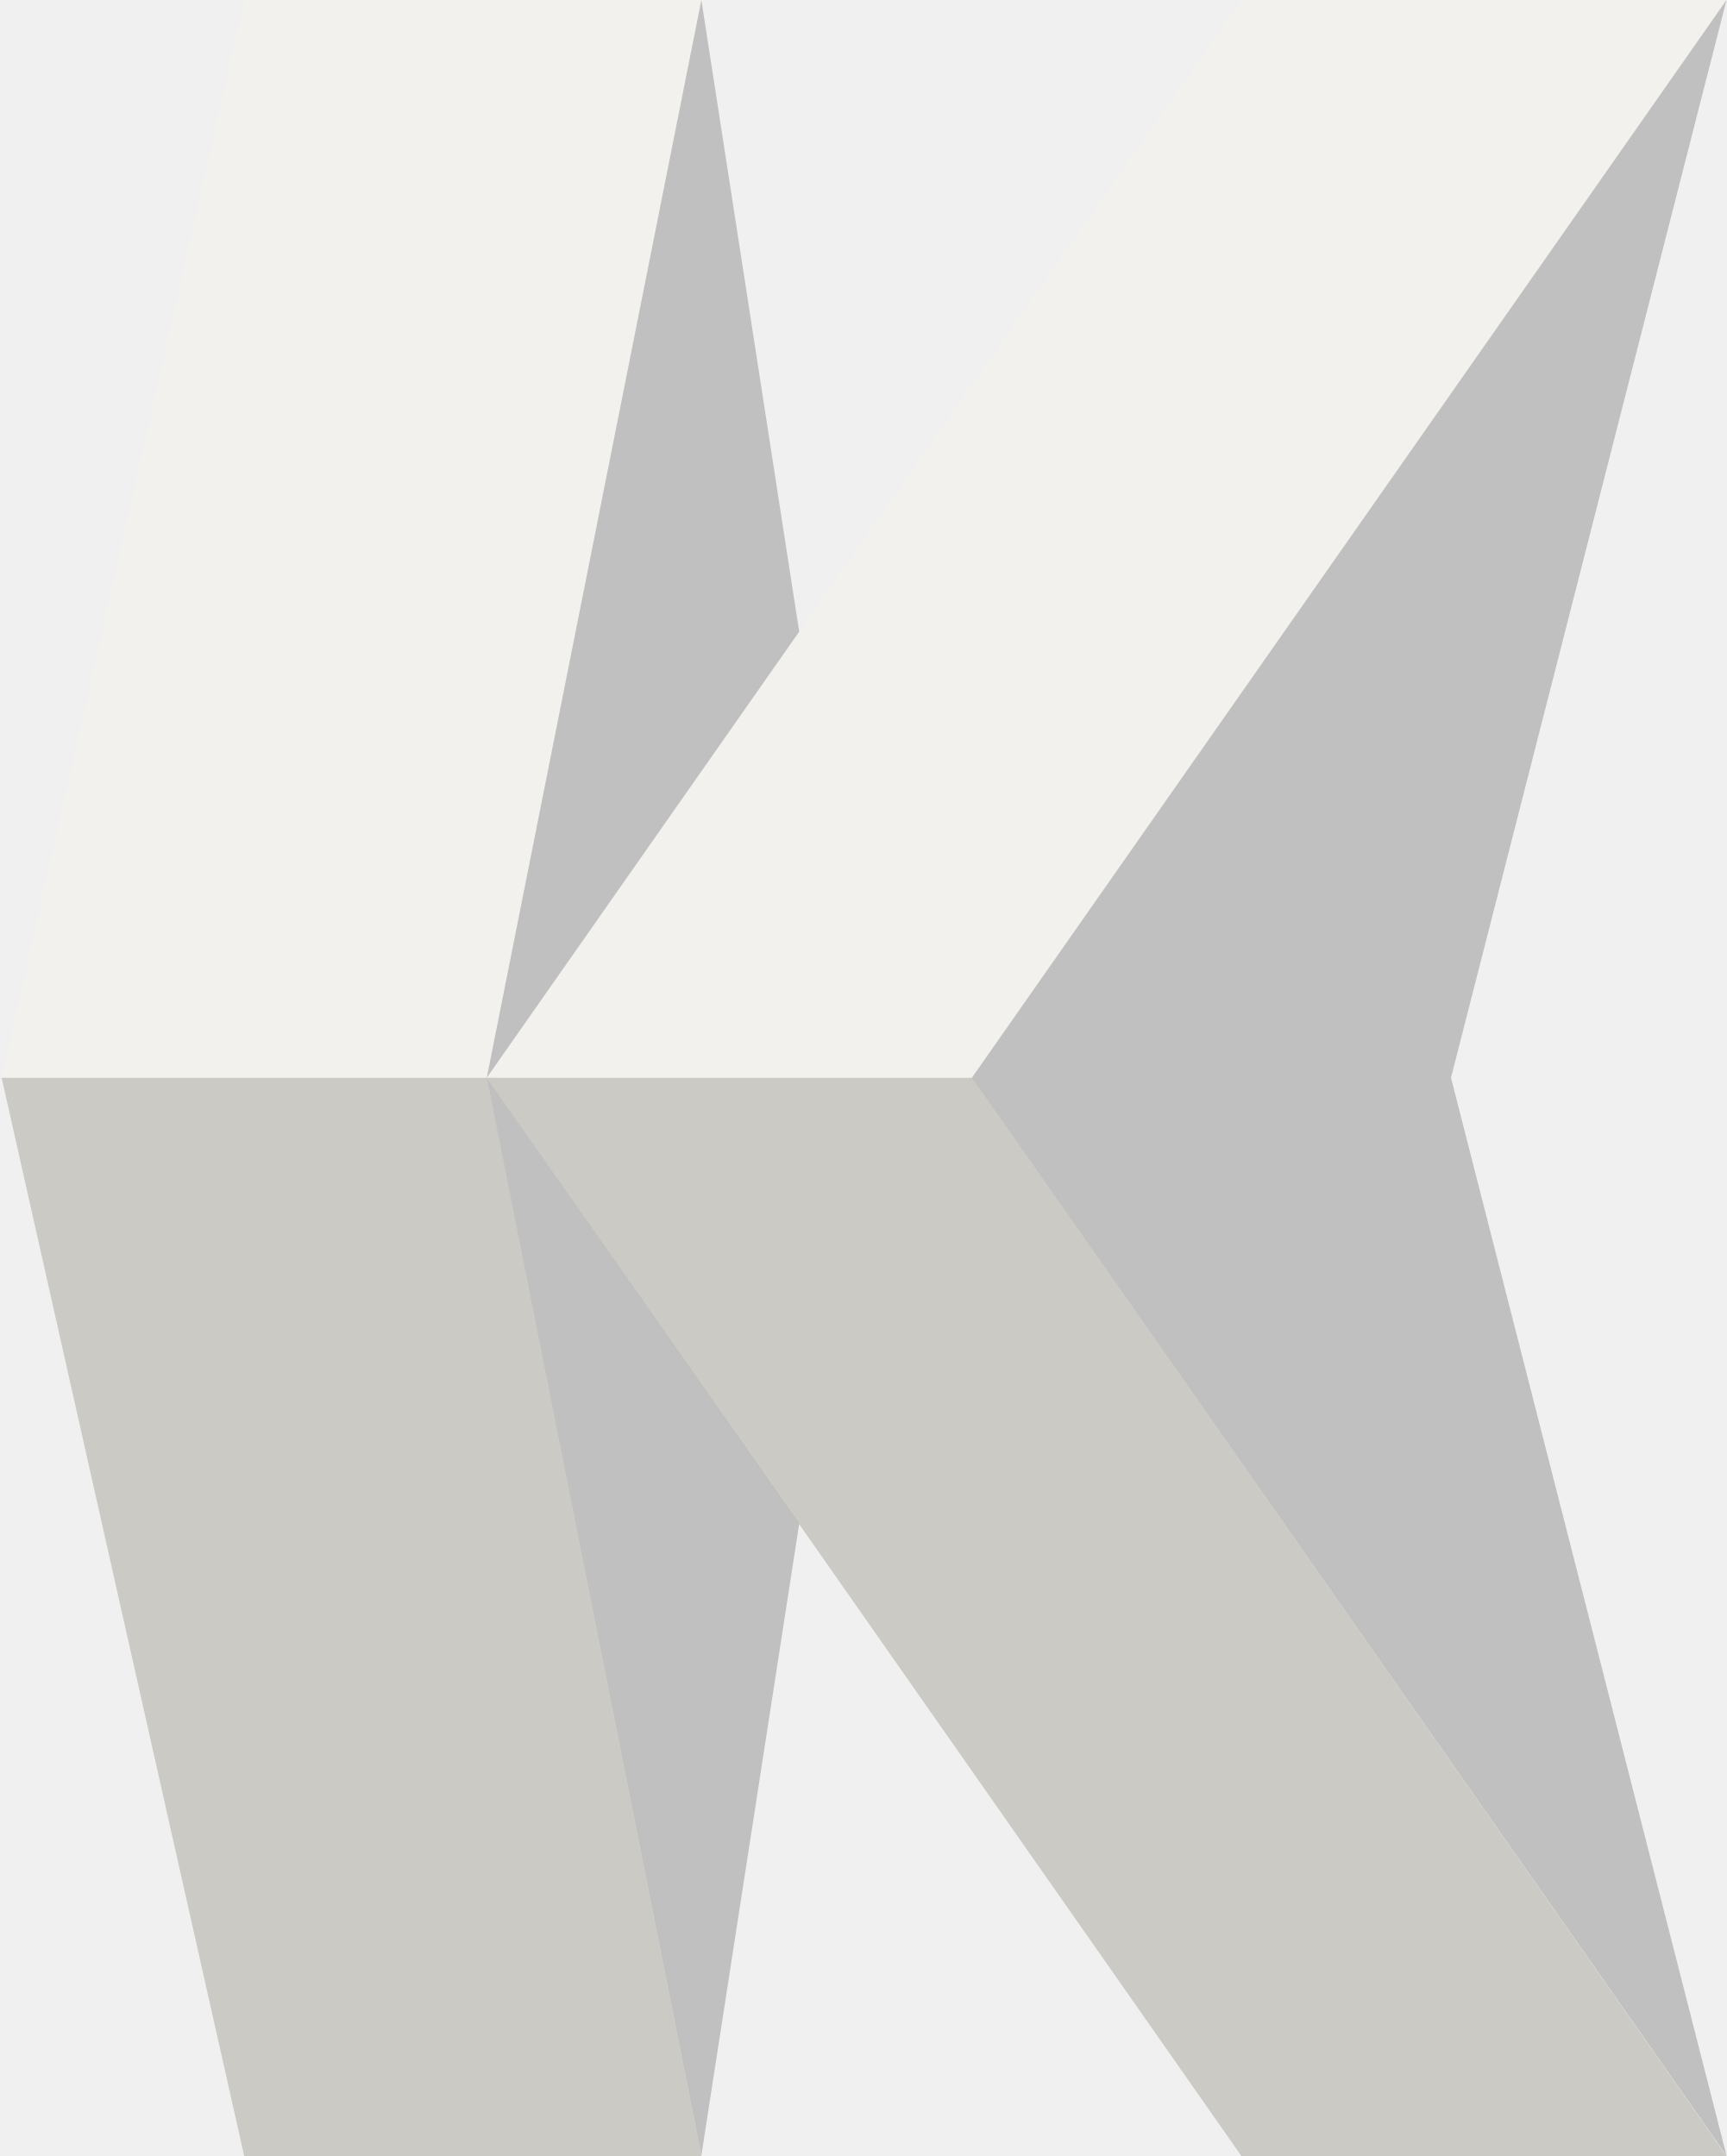
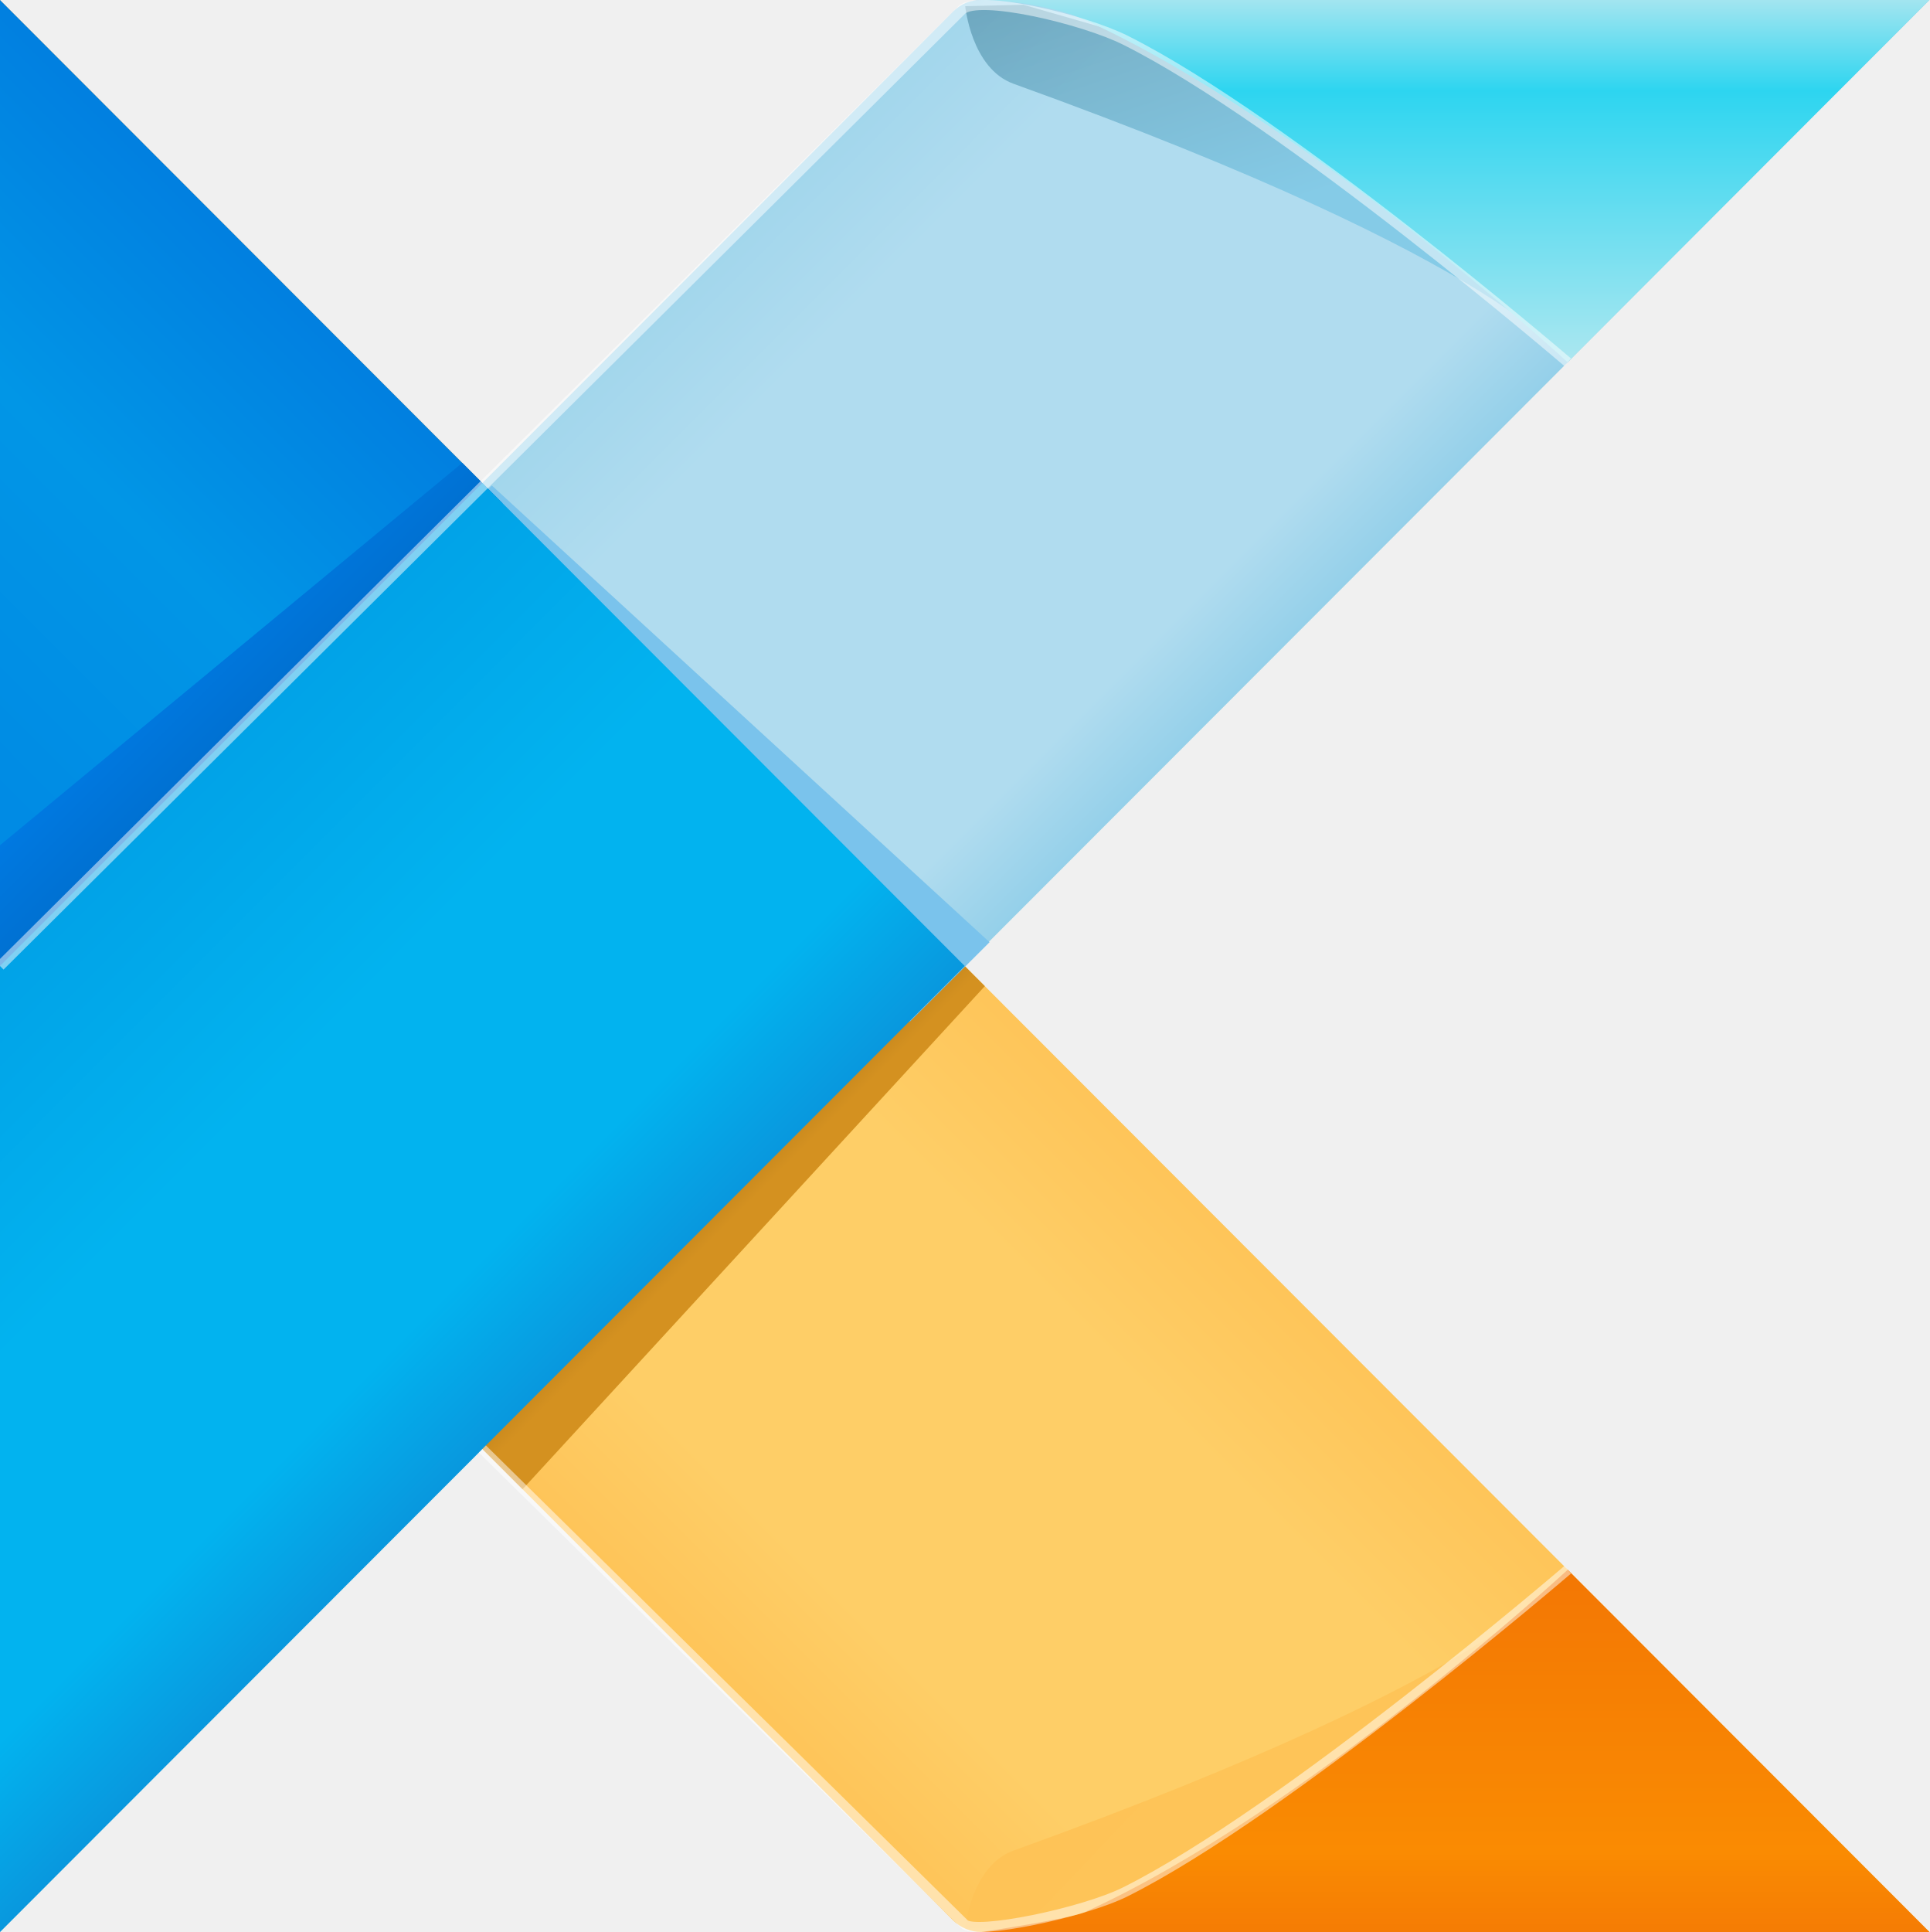
- <svg xmlns="http://www.w3.org/2000/svg" width="410" height="512" viewBox="0 0 410 512" fill="none">
-   <path d="M57.975 0L0.388 255.941H115.561L166.512 0H57.975Z" fill="#F2F1ED" />
-   <path d="M294.72 0L115.561 255.941H230.735L409.893 0H294.72Z" fill="#F2F1ED" />
-   <path d="M115.561 255.941L166.513 0L189.737 150.01L115.561 255.941Z" fill="black" fill-opacity="0.2" />
-   <path d="M409.893 0L230.735 255.941H344.486L409.893 0Z" fill="black" fill-opacity="0.2" />
-   <path d="M115.561 255.941H0.388L57.975 512H166.512L115.561 255.941Z" fill="#CBCAC5" />
-   <path d="M230.735 255.941H115.561L294.72 512H409.893L230.735 255.941Z" fill="#CBCAC5" />
-   <path d="M115.561 255.941L166.513 511.882L189.737 361.872L115.561 255.941Z" fill="black" fill-opacity="0.2" />
-   <path d="M409.893 511.882L230.735 255.941H344.486L409.893 511.882Z" fill="black" fill-opacity="0.2" />
+ <svg xmlns="http://www.w3.org/2000/svg" version="1.1" id="svg1" width="384.927" height="385.344" viewBox="0 0 384.927 385.344">
+   <defs id="defs1">
+     <linearGradient x1="32.5" y1="32" x2="20" y2="44.5" gradientUnits="userSpaceOnUse" gradientTransform="matrix(6.01448,0,0,6.021011,276.6525,77.41529)" spreadMethod="pad" id="linearGradient26">
+       <stop style="stop-opacity:1;stop-color:#fec458" offset="0" id="stop23" />
+       <stop style="stop-opacity:1;stop-color:#fece67" offset="0.264" id="stop24" />
+       <stop style="stop-opacity:1;stop-color:#fece67" offset="0.769" id="stop25" />
+       <stop style="stop-opacity:1;stop-color:#fec357" offset="1" id="stop26" />
+     </linearGradient>
+     <clipPath clipPathUnits="userSpaceOnUse" id="clipPath26">
+       <path d="M -2.5000001e-5,0 H 842 V 596 H -2.5000001e-5 Z" id="path26" />
+     </clipPath>
+     <mask maskUnits="userSpaceOnUse" x="0" y="0" width="1" height="1" id="mask26">
+       <path id="path27" d="M 0,0 H 842 V 596 H 0 Z" style="fill:url(#linearGradient28);fill-opacity:1;fill-rule:nonzero;stroke:none" transform="matrix(1.333333,0,0,1.333333,1142.667,0)" clip-path="url(#clipPath28)" />
+     </mask>
+     <linearGradient x1="34.5" y1="29.302" x2="5.922" y2="51.817" gradientUnits="userSpaceOnUse" gradientTransform="matrix(6.01448,0,0,-6.021011,276.6525,518.5847)" spreadMethod="pad" id="linearGradient28">
+       <stop style="stop-opacity:0.3;stop-color:#ffffff" offset="0" id="stop27" />
+       <stop style="stop-opacity:0.3;stop-color:#ffffff" offset="1" id="stop28" />
+     </linearGradient>
+     <clipPath clipPathUnits="userSpaceOnUse" id="clipPath28">
+       <path d="M 276,77 H 566 V 367 H 276 Z" id="path28" />
+     </clipPath>
+     <linearGradient x1="34.5" y1="29.302" x2="5.922" y2="51.817" gradientUnits="userSpaceOnUse" gradientTransform="matrix(6.021013,0,0,-6.021011,276.953,518.5847)" spreadMethod="pad" id="linearGradient30">
+       <stop style="stop-opacity:1;stop-color:#000000" offset="0" id="stop29" />
+       <stop style="stop-opacity:1;stop-color:#666666" offset="1" id="stop30" />
+     </linearGradient>
+     <clipPath clipPathUnits="userSpaceOnUse" id="clipPath30">
+       <path d="M 276.3,77 H 566.615 V 367 H 276.3 Z" id="path30" />
+     </clipPath>
+     <clipPath clipPathUnits="userSpaceOnUse" id="clipPath31">
+       <path d="M 1142.667,0 H 2265.333 V 794.667 H 1142.667 Z" id="path31" />
+     </clipPath>
+     <linearGradient x1="10.164" y1="10" x2="0.164" y2="20" gradientUnits="userSpaceOnUse" gradientTransform="matrix(6.01448,0,0,6.021011,276.6525,77.41529)" spreadMethod="pad" id="linearGradient33">
+       <stop style="stop-opacity:1;stop-color:#017fe0" offset="0" id="stop31" />
+       <stop style="stop-opacity:1;stop-color:#0196e6" offset="0.486" id="stop32" />
+       <stop style="stop-opacity:1;stop-color:#008be4" offset="1" id="stop33" />
+     </linearGradient>
+     <clipPath clipPathUnits="userSpaceOnUse" id="clipPath33">
+       <path d="M -2.5000001e-5,0 H 842 V 596 H -2.5000001e-5 Z" id="path33" />
+     </clipPath>
+     <mask maskUnits="userSpaceOnUse" x="0" y="0" width="1" height="1" id="mask33">
+       <path id="path34" d="M 0,0 H 842 V 596 H 0 Z" style="fill:url(#linearGradient35);fill-opacity:1;fill-rule:nonzero;stroke:none" transform="matrix(1.333333,0,0,1.333333,1142.667,0)" clip-path="url(#clipPath35)" />
+     </mask>
+     <linearGradient x1="9.377" y1="2.123" x2="4.157" y2="7.343" gradientUnits="userSpaceOnUse" gradientTransform="matrix(6.01448,0,0,-6.021011,276.6525,518.5847)" spreadMethod="pad" id="linearGradient35">
+       <stop style="stop-opacity:0.5;stop-color:#ffffff" offset="0" id="stop34" />
+       <stop style="stop-opacity:0;stop-color:#ffffff" offset="1" id="stop35" />
+     </linearGradient>
+     <clipPath clipPathUnits="userSpaceOnUse" id="clipPath35">
+       <path d="M 276,77 H 415 V 289 H 276 Z" id="path35" />
+     </clipPath>
+     <linearGradient x1="9.377" y1="2.123" x2="4.157" y2="7.343" gradientUnits="userSpaceOnUse" gradientTransform="matrix(6.021013,0,0,-6.021011,276.953,518.5847)" spreadMethod="pad" id="linearGradient37">
+       <stop style="stop-opacity:1;stop-color:#000000" offset="0" id="stop36" />
+       <stop style="stop-opacity:1;stop-color:#666666" offset="1" id="stop37" />
+     </linearGradient>
+     <clipPath clipPathUnits="userSpaceOnUse" id="clipPath37">
+       <path d="M 276.3,77 H 415.451 V 289 H 276.3 Z" id="path37" />
+     </clipPath>
+     <clipPath clipPathUnits="userSpaceOnUse" id="clipPath38">
+       <path d="M 1142.667,0 H 2265.333 V 794.667 H 1142.667 Z" id="path38" />
+     </clipPath>
+     <linearGradient x1="18" y1="6" x2="32.5" y2="20.5" gradientUnits="userSpaceOnUse" gradientTransform="matrix(6.01448,0,0,6.021011,276.6525,77.41529)" spreadMethod="pad" id="linearGradient42">
+       <stop style="stop-opacity:1;stop-color:#a2d6ec" offset="0" id="stop38" />
+       <stop style="stop-opacity:1;stop-color:#b0dcef" offset="0.17" id="stop39" />
+       <stop style="stop-opacity:1;stop-color:#b0dcef" offset="0.71" id="stop40" />
+       <stop style="stop-opacity:1;stop-color:#8ecde8" offset="0.856" id="stop41" />
+       <stop style="stop-opacity:1;stop-color:#8ecde8" offset="1" id="stop42" />
+     </linearGradient>
+     <clipPath clipPathUnits="userSpaceOnUse" id="clipPath42">
+       <path d="M -2.5000001e-5,0 H 842 V 596 H -2.5000001e-5 Z" id="path42" />
+     </clipPath>
+     <mask maskUnits="userSpaceOnUse" x="0" y="0" width="1" height="1" id="mask42">
+       <path id="path43" d="M 0,0 H 842 V 596 H 0 Z" style="fill:url(#linearGradient44);fill-opacity:1;fill-rule:nonzero;stroke:none" transform="matrix(1.333333,0,0,1.333333,1142.667,0)" clip-path="url(#clipPath44)" />
+     </mask>
+     <linearGradient x1="23.601" y1="-0.399" x2="36.388" y2="12.388" gradientUnits="userSpaceOnUse" gradientTransform="matrix(6.01448,0,0,-6.021011,276.6525,518.5847)" spreadMethod="pad" id="linearGradient44">
+       <stop style="stop-opacity:0;stop-color:#ffffff" offset="0" id="stop43" />
+       <stop style="stop-opacity:0.1;stop-color:#ffffff" offset="1" id="stop44" />
+     </linearGradient>
+     <clipPath clipPathUnits="userSpaceOnUse" id="clipPath44">
+       <path d="M 276,77 H 566 V 367 H 276 Z" id="path44" />
+     </clipPath>
+     <linearGradient x1="23.601" y1="-0.399" x2="36.388" y2="12.388" gradientUnits="userSpaceOnUse" gradientTransform="matrix(6.021013,0,0,-6.021011,276.953,518.5847)" spreadMethod="pad" id="linearGradient46">
+       <stop style="stop-opacity:1;stop-color:#666666" offset="0" id="stop45" />
+       <stop style="stop-opacity:1;stop-color:#8ccbe8" offset="1" id="stop46" />
+     </linearGradient>
+     <clipPath clipPathUnits="userSpaceOnUse" id="clipPath46">
+       <path d="M 276.3,77 H 566.615 V 367 H 276.3 Z" id="path46" />
+     </clipPath>
+     <clipPath clipPathUnits="userSpaceOnUse" id="clipPath47">
+       <path d="M 1142.667,0 H 2265.333 V 794.667 H 1142.667 Z" id="path47" />
+     </clipPath>
+     <linearGradient x1="18" y1="30.5" x2="15" y2="27.5" gradientUnits="userSpaceOnUse" gradientTransform="matrix(6.01448,0,0,6.021011,276.6525,77.41529)" spreadMethod="pad" id="linearGradient50">
+       <stop style="stop-opacity:1;stop-color:#d49120" offset="0" id="stop49" />
+       <stop style="stop-opacity:1;stop-color:#6e4b11" offset="1" id="stop50" />
+     </linearGradient>
+     <clipPath clipPathUnits="userSpaceOnUse" id="clipPath50">
+       <path d="M -2.5000001e-5,0 H 842 V 596 H -2.5000001e-5 Z" id="path50" />
+     </clipPath>
+     <linearGradient x1="2.497" y1="18.5" x2="12.5" y2="28.503" gradientUnits="userSpaceOnUse" gradientTransform="matrix(6.01448,0,0,6.021011,276.6525,77.41529)" spreadMethod="pad" id="linearGradient54">
+       <stop style="stop-opacity:1;stop-color:#0079e1" offset="0" id="stop53" />
+       <stop style="stop-opacity:1;stop-color:#00427b" offset="1" id="stop54" />
+     </linearGradient>
+     <linearGradient x1="4.363" y1="19.5" x2="20.363" y2="35.5" gradientUnits="userSpaceOnUse" gradientTransform="matrix(6.01448,0,0,6.021011,276.6525,77.41529)" spreadMethod="pad" id="linearGradient59">
+       <stop style="stop-opacity:1;stop-color:#01a2e7" offset="0" id="stop55" />
+       <stop style="stop-opacity:1;stop-color:#02b3ef" offset="0.312" id="stop56" />
+       <stop style="stop-opacity:1;stop-color:#02b3ef" offset="0.606" id="stop57" />
+       <stop style="stop-opacity:1;stop-color:#0f7dcd" offset="0.9" id="stop58" />
+       <stop style="stop-opacity:1;stop-color:#0f7dcd" offset="1" id="stop59" />
+     </linearGradient>
+     <linearGradient x1="32" y1="5" x2="29" y2="-4" gradientUnits="userSpaceOnUse" gradientTransform="matrix(6.01448,0,0,6.021011,276.6525,77.41529)" spreadMethod="pad" id="linearGradient61">
+       <stop style="stop-opacity:1;stop-color:#59b9df" offset="0" id="stop60" />
+       <stop style="stop-opacity:1;stop-color:#306479" offset="1" id="stop61" />
+     </linearGradient>
+     <clipPath clipPathUnits="userSpaceOnUse" id="clipPath61">
+       <path d="M 1142.667,0 H 2265.333 V 794.667 H 1142.667 Z" id="path61" />
+     </clipPath>
+     <linearGradient x1="27.186" y1="47.941" x2="25.499" y2="46.338" gradientUnits="userSpaceOnUse" gradientTransform="matrix(6.01448,0,0,6.021011,276.6525,77.41529)" spreadMethod="pad" id="linearGradient64">
+       <stop style="stop-opacity:1;stop-color:#fec458" offset="0" id="stop62" />
+       <stop style="stop-opacity:1;stop-color:#fec458" offset="0.094" id="stop63" />
+       <stop style="stop-opacity:1;stop-color:#fec357" offset="1" id="stop64" />
+     </linearGradient>
+     <clipPath clipPathUnits="userSpaceOnUse" id="clipPath64">
+       <path d="M -2.5000001e-5,0 H 842 V 596 H -2.5000001e-5 Z" id="path64" />
+     </clipPath>
+     <linearGradient x1="39" y1="0" x2="39" y2="9" gradientUnits="userSpaceOnUse" gradientTransform="matrix(6.01448,0,0,6.021011,276.6525,77.41529)" spreadMethod="pad" id="linearGradient67">
+       <stop style="stop-opacity:1;stop-color:#a3e5f0" offset="0" id="stop65" />
+       <stop style="stop-opacity:1;stop-color:#2dd5f0" offset="0.25" id="stop66" />
+       <stop style="stop-opacity:1;stop-color:#ace7f0" offset="1" id="stop67" />
+     </linearGradient>
+     <linearGradient x1="39" y1="39" x2="39" y2="48" gradientUnits="userSpaceOnUse" gradientTransform="matrix(6.01448,0,0,6.021011,276.6525,77.41529)" spreadMethod="pad" id="linearGradient70">
+       <stop style="stop-opacity:1;stop-color:#f37704" offset="0" id="stop68" />
+       <stop style="stop-opacity:1;stop-color:#fa8b02" offset="0.779" id="stop69" />
+       <stop style="stop-opacity:1;stop-color:#f57c04" offset="1" id="stop70" />
+     </linearGradient>
+     <clipPath clipPathUnits="userSpaceOnUse" id="clipPath86">
+       <path d="m 1511.536,103.219 h 384.927 v 385.344 H 1511.536 Z" id="path86" />
+     </clipPath>
+   </defs>
+   <g id="g12" transform="translate(-1511.536,-103.2187)">
+     <g id="g85" clip-path="url(#clipPath86)">
+       <path d="M 276.652,77.414 V 221.918 L 419.238,364.66 c 1.129,1.129 2.657,1.762 4.254,1.762 h 141.856 z" transform="matrix(1.333333,0,0,1.333333,1142.667,0)" style="fill:url(#linearGradient26);stroke:none" opacity="1" clip-path="url(#clipPath26)" id="path70" />
+       <g clip-path="url(#clipPath31)" id="g72">
+         <g opacity="1" mask="url(#mask26)" clip-path="url(#clipPath31)" id="g71">
+           <path d="M 423.952,365.672 H 564.139 L 277.707,79.238 v 142.371 l 142.522,142.52 c 0.986,0.988 2.327,1.543 3.723,1.543 z" style="fill:none;stroke:url(#linearGradient30);stroke-width:1.505;stroke-linecap:butt;stroke-linejoin:miter;stroke-miterlimit:4;stroke-dasharray:none;stroke-opacity:1" transform="matrix(1.331887,0,0,1.333333,1142.667,0)" clip-path="url(#clipPath30)" id="path71" />
+         </g>
+       </g>
+       <path d="m 276.652,77.414 v 144.504 l 66.16,66.234 72.172,-72.254 z" transform="matrix(1.333333,0,0,1.333333,1142.667,0)" style="fill:url(#linearGradient33);stroke:none" opacity="1" clip-path="url(#clipPath33)" id="path72" />
+       <g clip-path="url(#clipPath38)" id="g74">
+         <g opacity="1" mask="url(#mask33)" clip-path="url(#clipPath38)" id="g73">
+           <path d="M 414.367,215.898 277.707,79.238 v 142.364 l 65.478,65.48 z" style="fill:none;stroke:url(#linearGradient37);stroke-width:1.505;stroke-linecap:butt;stroke-linejoin:miter;stroke-miterlimit:4;stroke-dasharray:none;stroke-opacity:1" transform="matrix(1.331887,0,0,1.333333,1142.667,0)" clip-path="url(#clipPath37)" id="path73" />
+         </g>
+       </g>
+       <path d="M 276.652,366.422 V 221.918 L 419.289,79.129 c 1.129,-1.129 2.535,-1.715 4.129,-1.715 h 141.93 z" transform="matrix(1.333333,0,0,1.333333,1142.667,0)" style="fill:url(#linearGradient42);stroke:none" opacity="1" clip-path="url(#clipPath42)" id="path74" />
+       <g clip-path="url(#clipPath47)" id="g76">
+         <g opacity="1" mask="url(#mask42)" clip-path="url(#clipPath47)" id="g75">
+           <path d="M 423.878,78.168 H 564.139 L 277.707,364.602 V 222.23 L 420.276,79.66 c 0.986,-0.988 2.206,-1.492 3.602,-1.492 z" style="fill:none;stroke:url(#linearGradient46);stroke-width:1.505;stroke-linecap:butt;stroke-linejoin:miter;stroke-miterlimit:4;stroke-dasharray:none;stroke-opacity:1" transform="matrix(1.331887,0,0,1.333333,1142.667,0)" clip-path="url(#clipPath46)" id="path75" />
+         </g>
+       </g>
+       <path d="m 424.008,224.93 -69.168,75.261 -12.028,-12.039 75.18,-69.242 z" transform="matrix(1.333333,0,0,1.333333,1142.667,0)" style="fill:url(#linearGradient50);stroke:none" opacity="1" clip-path="url(#clipPath50)" id="path76" />
+       <path d="m 350.242,150.039 74.473,68.32 -11.914,11.879 -68.52,-74.258 z" style="fill:#7ac3ec;fill-opacity:1;fill-rule:nonzero;stroke:none" transform="matrix(1.333333,0,0,1.333333,1142.667,0)" id="path77" />
+       <path d="m 276.652,227.941 v -24.086 l 69.168,-57.199 6.012,6.024 z" transform="matrix(1.333333,0,0,1.333333,1142.667,0)" style="fill:url(#linearGradient54);stroke:none" opacity="1" clip-path="url(#clipPath50)" id="path78" />
+       <path d="M 276.652,366.422 V 221.918 l 72.176,-72.25 72.172,72.25 z" transform="matrix(1.333333,0,0,1.333333,1142.667,0)" style="fill:url(#linearGradient59);stroke:none" opacity="1" clip-path="url(#clipPath50)" id="path79" />
+       <g opacity="0.5" clip-path="url(#clipPath61)" id="g80">
+         <path d="m 428.301,89.945 c -6.324,-2.277 -7.227,-11.609 -7.227,-11.609 l 8.699,-0.211 81.457,23.375 v 30.105 c 0,0 -7.75,-14.562 -82.929,-41.66 z" transform="matrix(1.333333,0,0,1.333333,1142.667,0)" style="fill:url(#linearGradient61);stroke:none" opacity="1" clip-path="url(#clipPath50)" id="path80" />
+       </g>
+       <path d="m 428.289,354.246 c -6.328,2.281 -7.227,11.609 -7.227,11.609 l 8.7,0.215 81.457,-23.375 V 312.59 c 0,0 -7.754,14.562 -82.93,41.656 z" transform="matrix(1.333333,0,0,1.333333,1142.667,0)" style="fill:url(#linearGradient64);stroke:none" opacity="1" clip-path="url(#clipPath64)" id="path81" />
+       <path d="m 565.348,77.414 -54.133,54.191 c 0,0 -39.094,-36.128 -72.172,-51.179 -6.504,-2.961 -15.367,-3.012 -15.367,-3.012 z" transform="matrix(1.333333,0,0,1.333333,1142.667,0)" style="fill:url(#linearGradient67);stroke:none" opacity="1" clip-path="url(#clipPath64)" id="path82" />
+       <path d="m 565.348,366.422 -54.129,-54.188 c 0,0 -39.094,36.125 -72.176,51.18 -2.254,1.027 -15.559,3.008 -15.559,3.008 z" transform="matrix(1.333333,0,0,1.333333,1142.667,0)" style="fill:url(#linearGradient70);stroke:none" opacity="1" clip-path="url(#clipPath64)" id="path83" />
+       <path d="m 349.207,294.172 72.195,71.062 c 1.651,1.649 17.742,-1.632 24.14,-4.832 24.085,-12.043 66.232,-48.168 66.232,-48.168" style="fill:none;stroke:#ffffff;stroke-width:1.505;stroke-linecap:butt;stroke-linejoin:miter;stroke-miterlimit:4;stroke-dasharray:none;stroke-opacity:1" transform="matrix(1.331887,0,0,1.333333,1142.667,0)" opacity="0.5" id="path84" />
+       <path d="M 276.953,221.918 421.007,78.906 c 2.464,-2.351 18.137,1.332 24.535,4.532 24.085,12.039 66.232,48.167 66.232,48.167" style="fill:none;stroke:#ffffff;stroke-width:1.505;stroke-linecap:butt;stroke-linejoin:miter;stroke-miterlimit:4;stroke-dasharray:none;stroke-opacity:1" transform="matrix(1.331887,0,0,1.333333,1142.667,0)" opacity="0.5" id="path85" />
+     </g>
+   </g>
</svg>
